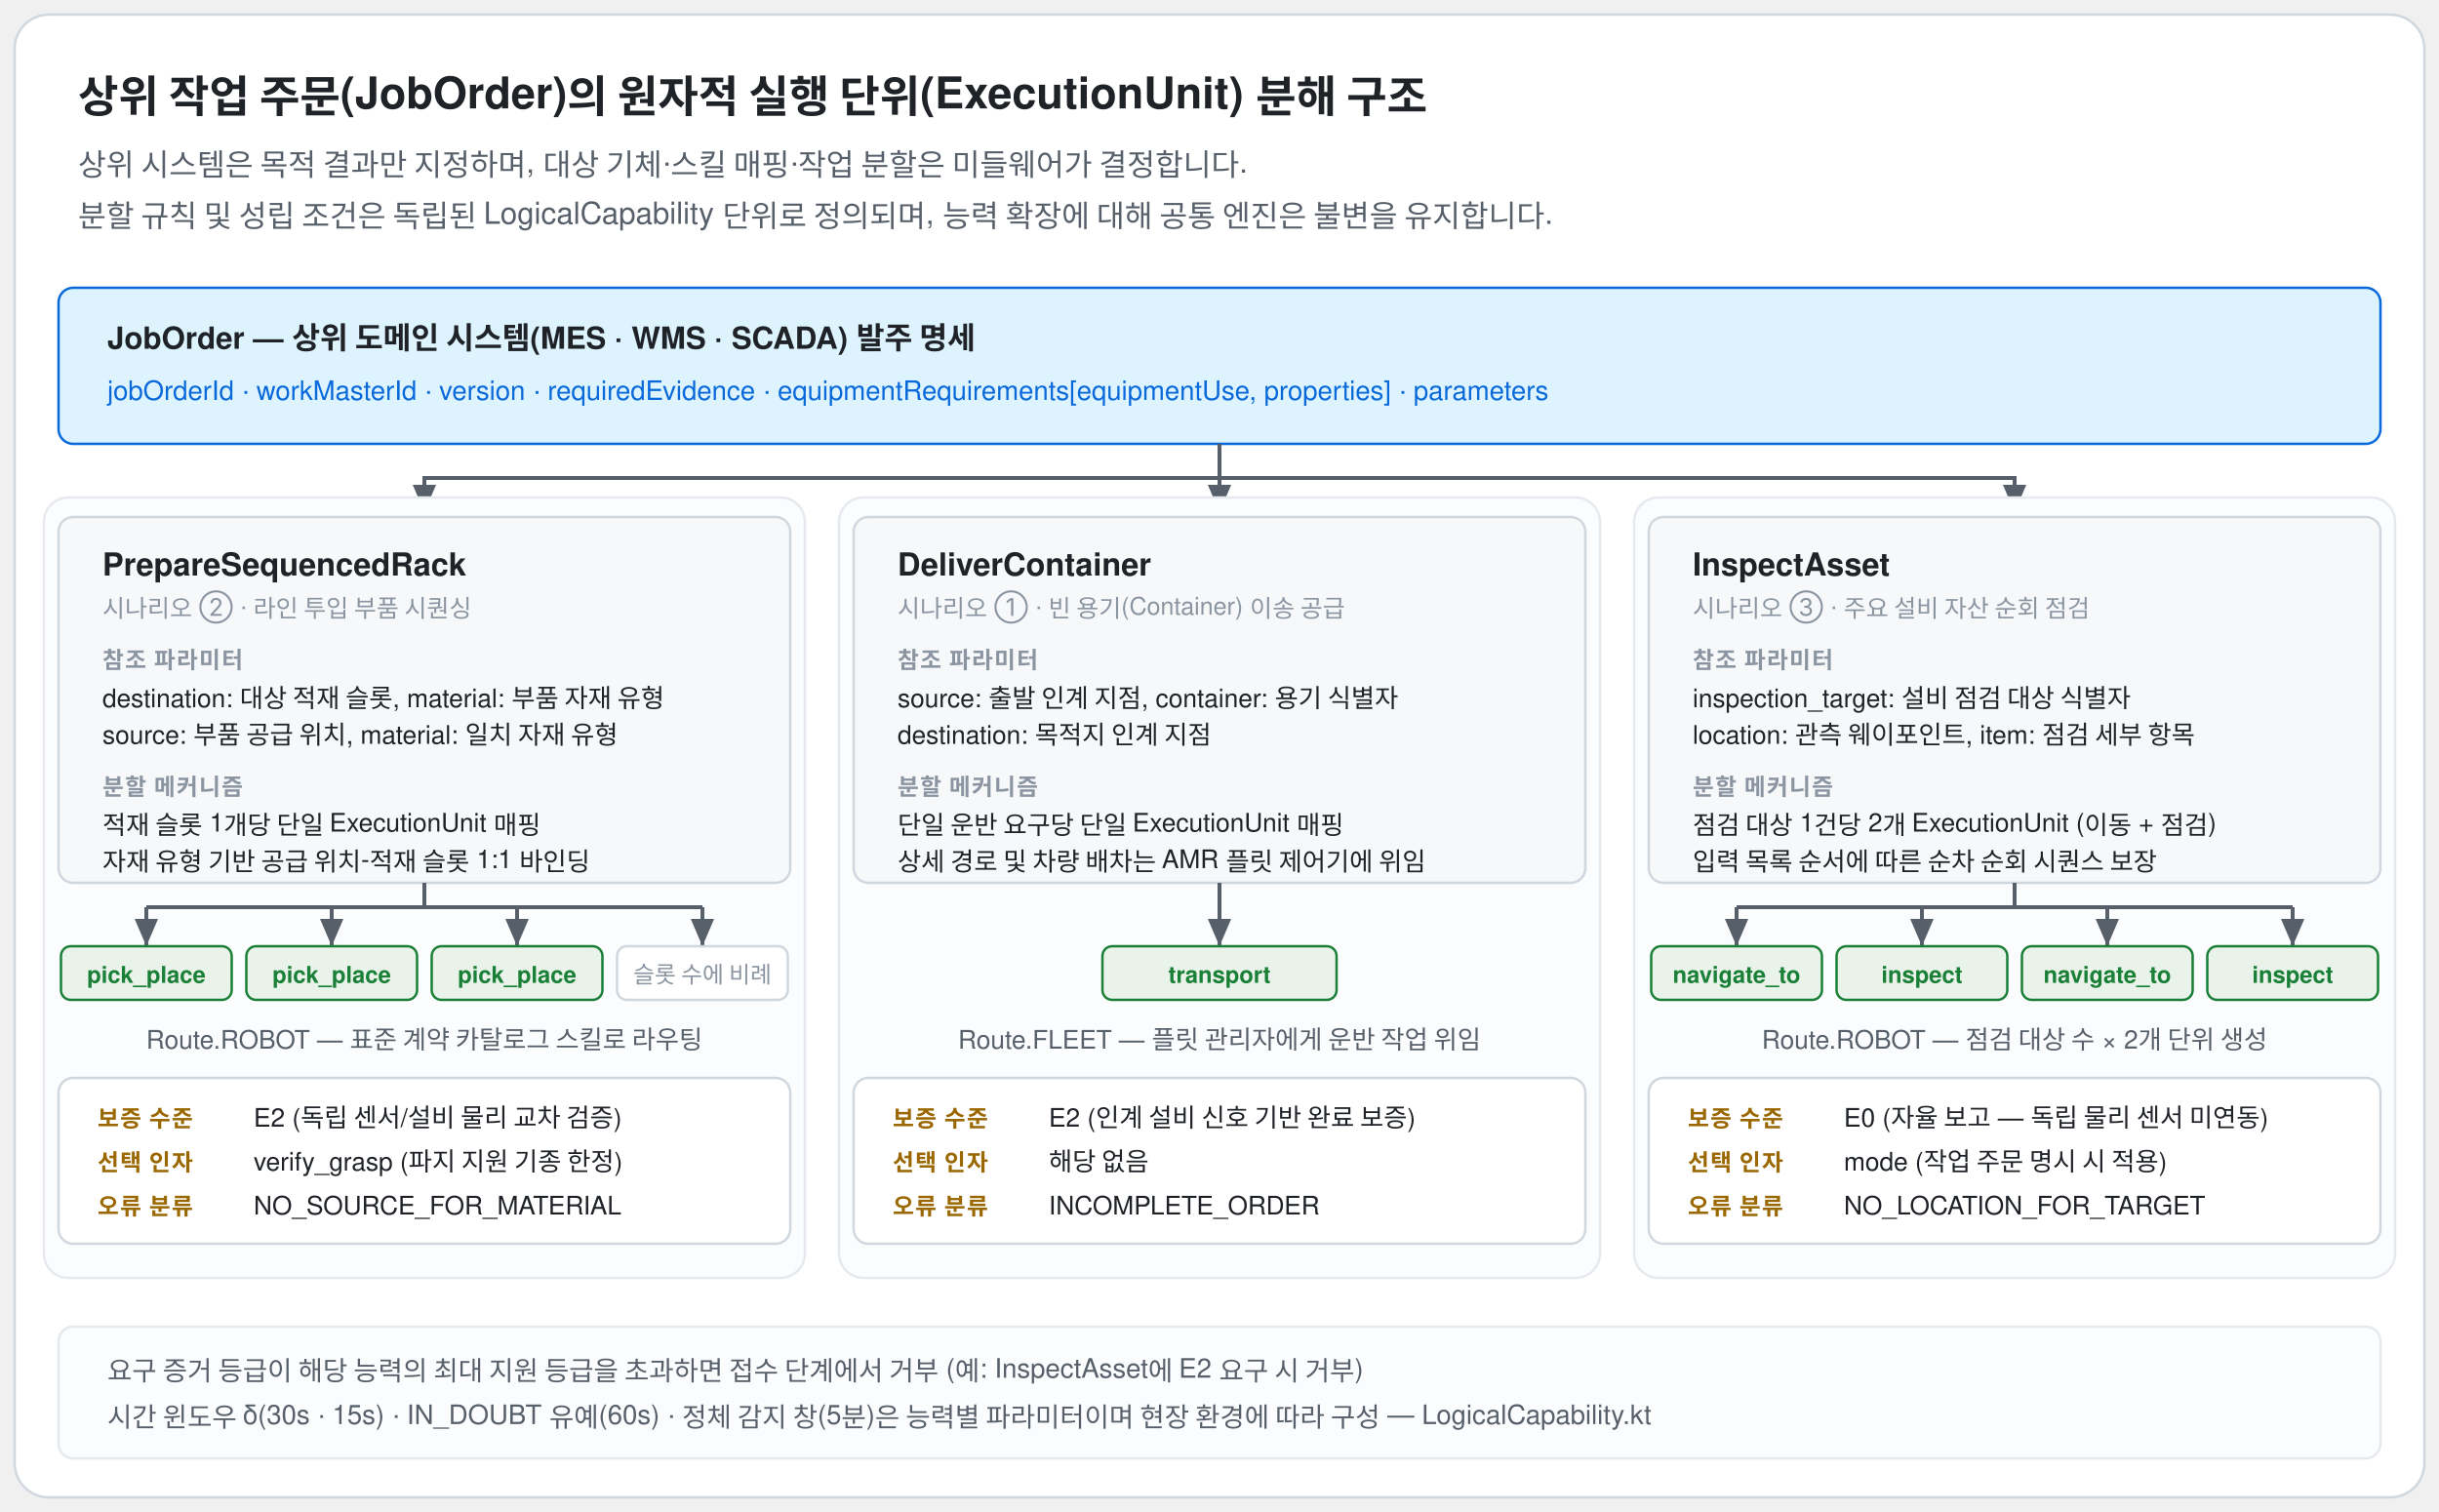
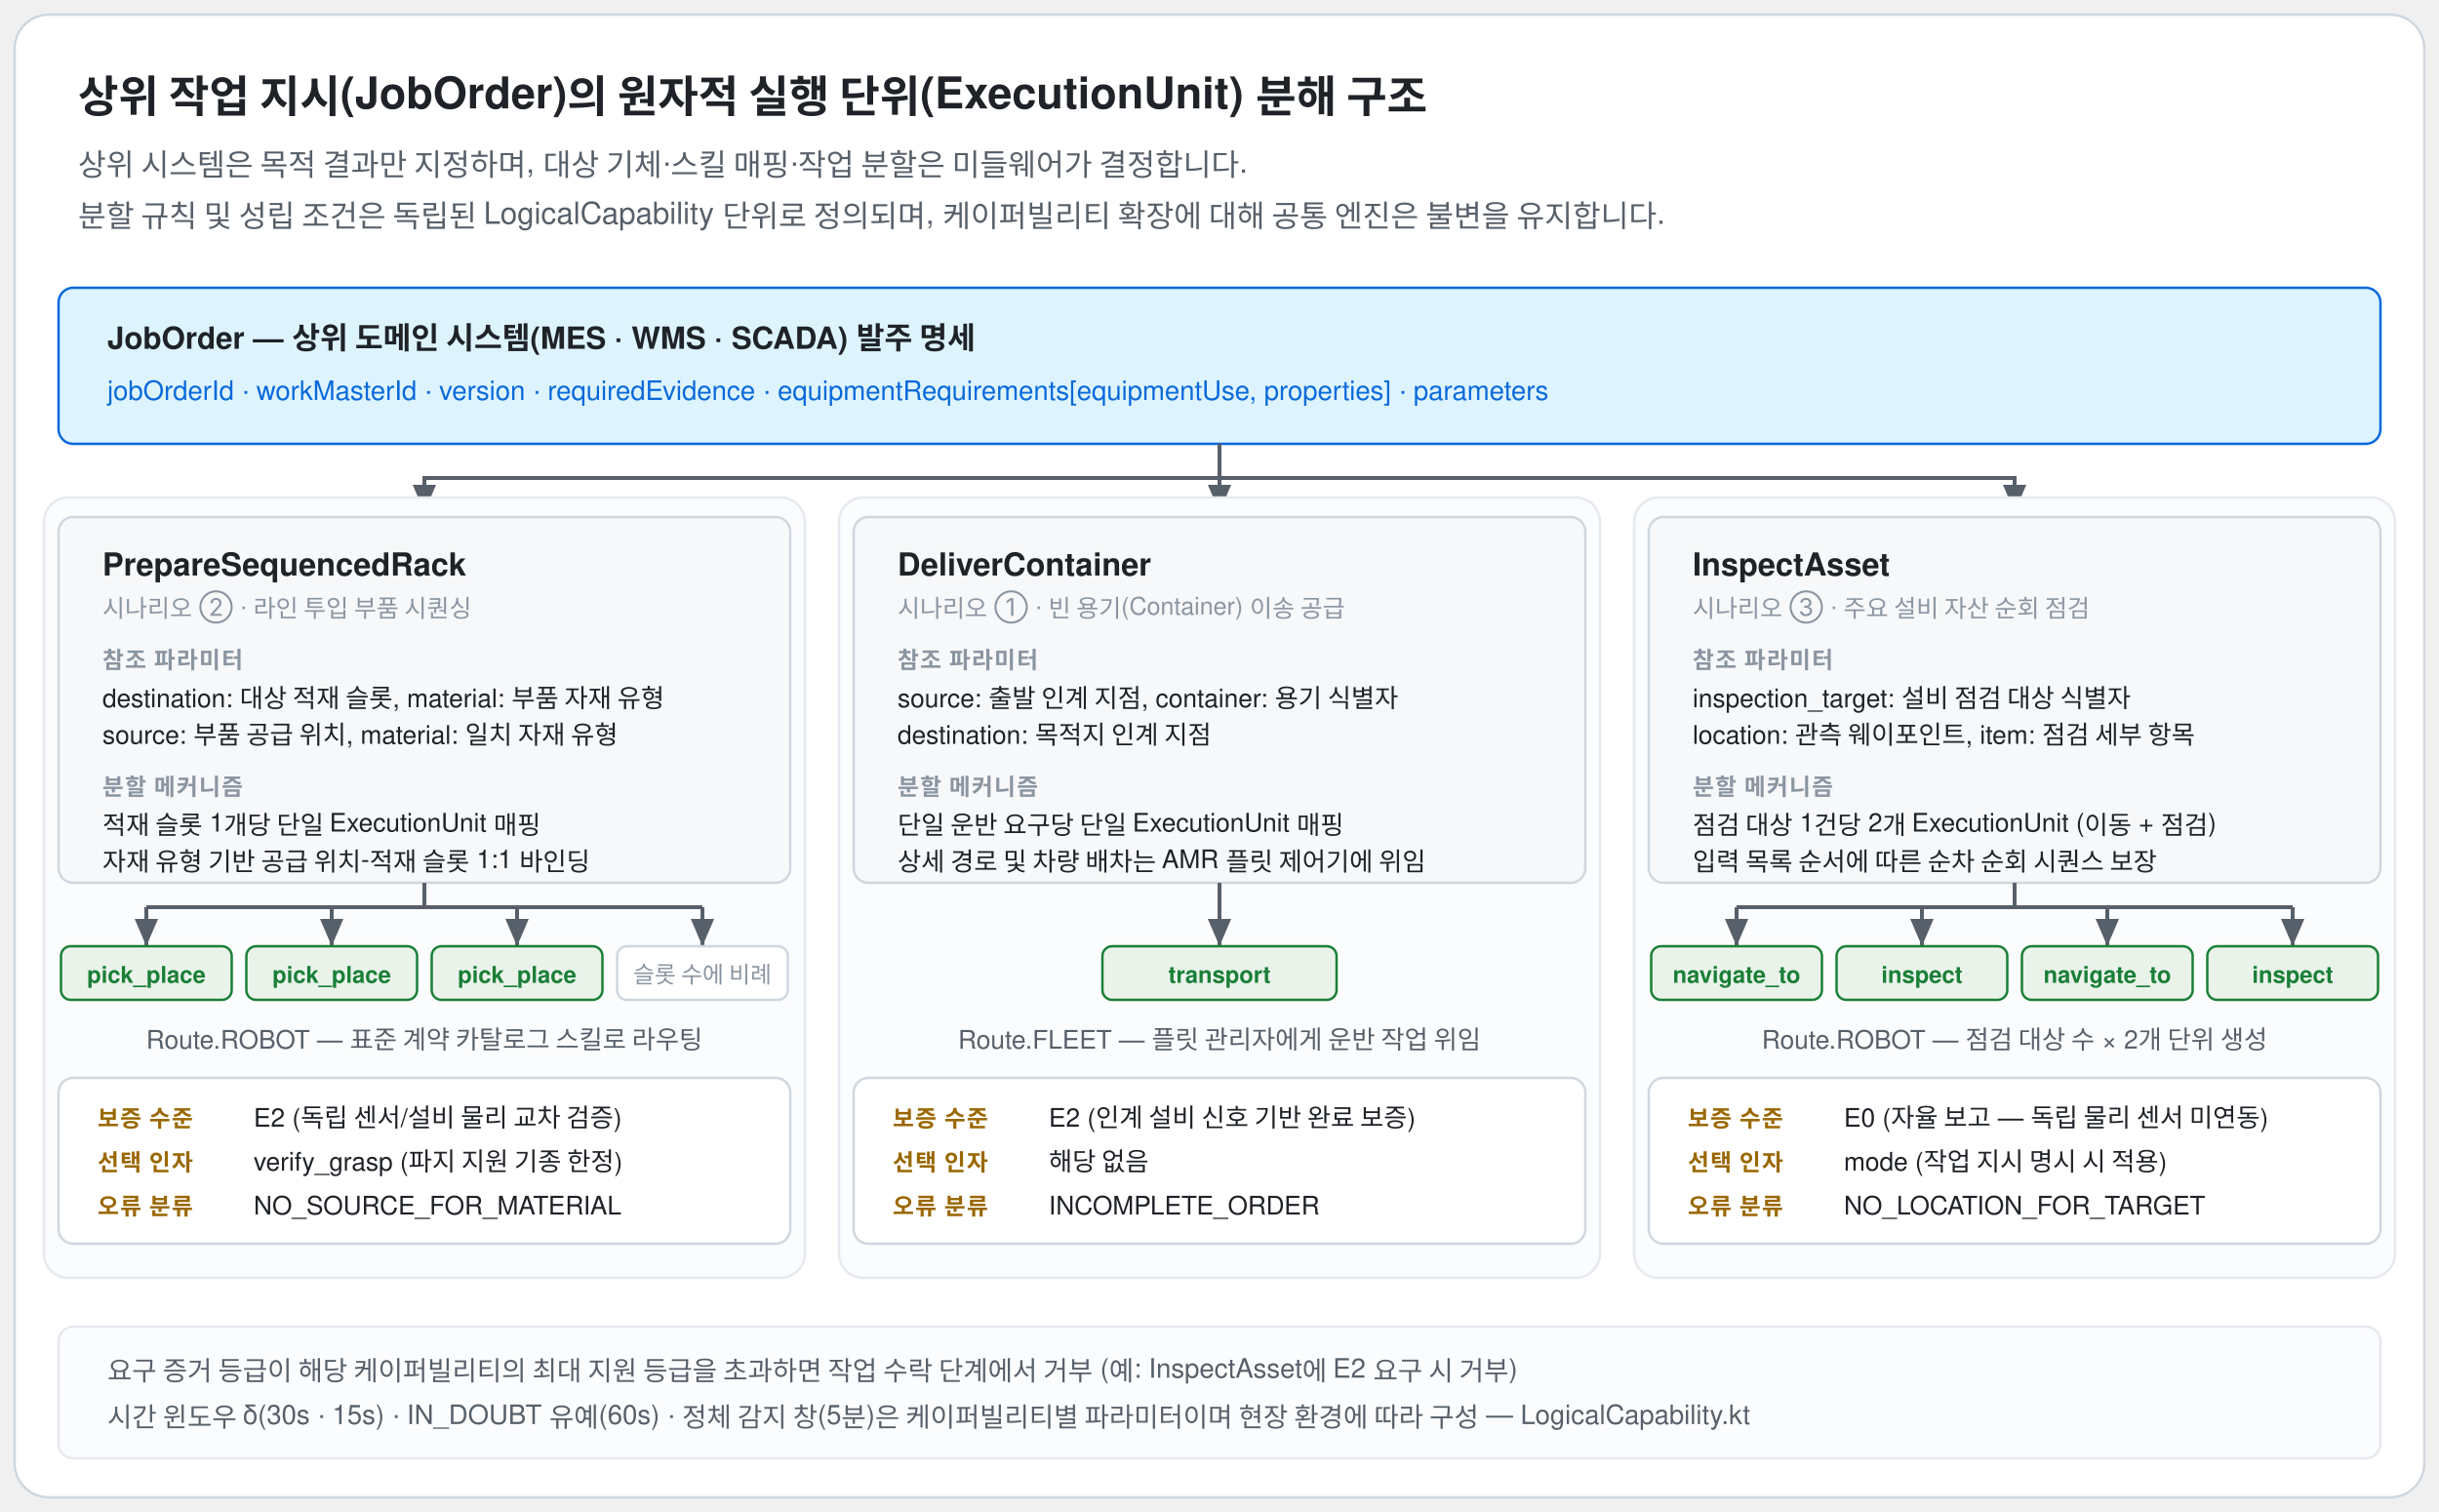
<svg xmlns="http://www.w3.org/2000/svg" width="1000" height="620" viewBox="0 0 1000 620" font-family="Malgun Gothic,Apple SD Gothic Neo,Noto Sans KR,Segoe UI,-apple-system,Helvetica,Arial,sans-serif">
  <defs>
    <marker id="am" markerWidth="9" markerHeight="9" refX="7" refY="3" orient="auto">
      <path d="M0,0 L7,3 L0,6 Z" fill="#57606a" />
    </marker>
  </defs>
  <rect x="6" y="6" width="988" height="608" rx="14" fill="#ffffff" stroke="#d0d7de" />
-   <text x="32" y="46" font-size="18" font-weight="600" fill="#1f2328">상위 작업 주문(JobOrder)의 원자적 실행 단위(ExecutionUnit) 분해 구조</text>
+   <text x="32" y="46" font-size="18" font-weight="600" fill="#1f2328">상위 작업 지시(JobOrder)의 원자적 실행 단위(ExecutionUnit) 분해 구조</text>
  <text x="32" y="72" font-size="12.5" fill="#57606a">상위 시스템은 목적 결과만 지정하며, 대상 기체·스킬 매핑·작업 분할은 미들웨어가 결정합니다.</text>
-   <text x="32" y="93" font-size="12.5" fill="#57606a">분할 규칙 및 성립 조건은 독립된 LogicalCapability 단위로 정의되며, 능력 확장에 대해 공통 엔진은 불변을 유지합니다.</text>
+   <text x="32" y="93" font-size="12.5" fill="#57606a">분할 규칙 및 성립 조건은 독립된 LogicalCapability 단위로 정의되며, 케이퍼빌리티 확장에 대해 공통 엔진은 불변을 유지합니다.</text>
  <rect x="24" y="118" width="952" height="64" rx="6" fill="#ddf4ff" stroke="#0969da" />
  <text x="44" y="143" font-size="12.5" font-weight="600" fill="#1f2328">JobOrder — 상위 도메인 시스템(MES · WMS · SCADA) 발주 명세</text>
  <text x="44" y="164" font-size="11" fill="#0969da">jobOrderId · workMasterId · version · requiredEvidence · equipmentRequirements[equipmentUse, properties] · parameters</text>
  <polyline points="500,182 500,196 174,196 174,210" fill="none" stroke="#57606a" stroke-width="1.6" marker-end="url(#am)" />
  <polyline points="500,182 500,210" fill="none" stroke="#57606a" stroke-width="1.6" marker-end="url(#am)" />
  <polyline points="500,182 500,196 826,196 826,210" fill="none" stroke="#57606a" stroke-width="1.6" marker-end="url(#am)" />
  <rect x="18" y="204" width="312" height="320" rx="10" fill="#fbfcfd" stroke="#e6e9ee" />
  <rect x="24" y="212" width="300" height="150" rx="6" fill="#f6f8fa" stroke="#d0d7de" />
  <text x="42" y="236" font-size="13" font-weight="600" fill="#1f2328">PrepareSequencedRack</text>
  <text x="42" y="253" font-size="10" fill="#8b95a1">시나리오 ② · 라인 투입 부품 시퀀싱</text>
  <text x="42" y="274" font-size="9.5" font-weight="700" letter-spacing="0.5" fill="#8b95a1">참조 파라미터</text>
  <text x="42" y="290" font-size="10.5" fill="#1f2328">destination: 대상 적재 슬롯, material: 부품 자재 유형</text>
  <text x="42" y="305" font-size="10.5" fill="#1f2328">source: 부품 공급 위치, material: 일치 자재 유형</text>
  <text x="42" y="326" font-size="9.5" font-weight="700" letter-spacing="0.5" fill="#8b95a1">분할 메커니즘</text>
  <text x="42" y="342" font-size="10.5" fill="#1f2328">적재 슬롯 1개당 단일 ExecutionUnit 매핑</text>
  <text x="42" y="357" font-size="10.5" fill="#1f2328">자재 유형 기반 공급 위치-적재 슬롯 1:1 바인딩</text>
  <polyline points="174,362 174,372 60,372 288,372" fill="none" stroke="#57606a" stroke-width="1.6" />
  <polyline points="60,372 60,388" fill="none" stroke="#57606a" stroke-width="1.6" marker-end="url(#am)" />
  <polyline points="136,372 136,388" fill="none" stroke="#57606a" stroke-width="1.6" marker-end="url(#am)" />
  <polyline points="212,372 212,388" fill="none" stroke="#57606a" stroke-width="1.6" marker-end="url(#am)" />
  <polyline points="288,372 288,388" fill="none" stroke="#57606a" stroke-width="1.6" marker-end="url(#am)" />
  <rect x="25" y="388" width="70" height="22" rx="4" fill="#eaf3ea" stroke="#1a7f37" />
  <text x="60" y="403" font-size="9.5" font-weight="600" text-anchor="middle" fill="#1a7f37">pick_place</text>
  <rect x="101" y="388" width="70" height="22" rx="4" fill="#eaf3ea" stroke="#1a7f37" />
  <text x="136" y="403" font-size="9.5" font-weight="600" text-anchor="middle" fill="#1a7f37">pick_place</text>
  <rect x="177" y="388" width="70" height="22" rx="4" fill="#eaf3ea" stroke="#1a7f37" />
  <text x="212" y="403" font-size="9.5" font-weight="600" text-anchor="middle" fill="#1a7f37">pick_place</text>
  <rect x="253" y="388" width="70" height="22" rx="4" fill="#ffffff" stroke="#d0d7de" />
  <text x="288" y="403" font-size="9.5" text-anchor="middle" fill="#8b95a1">슬롯 수에 비례</text>
  <text x="174" y="430" font-size="10.5" text-anchor="middle" fill="#57606a">Route.ROBOT — 표준 계약 카탈로그 스킬로 라우팅</text>
  <rect x="24" y="442" width="300" height="68" rx="6" fill="#ffffff" stroke="#d0d7de" />
  <text x="40" y="462" font-size="9.5" font-weight="700" letter-spacing="0.5" fill="#9a6700">보증 수준</text>
  <text x="104" y="462" font-size="10.5" fill="#1f2328">E2 (독립 센서/설비 물리 교차 검증)</text>
  <text x="40" y="480" font-size="9.5" font-weight="700" letter-spacing="0.5" fill="#9a6700">선택 인자</text>
  <text x="104" y="480" font-size="10.5" fill="#1f2328">verify_grasp (파지 지원 기종 한정)</text>
  <text x="40" y="498" font-size="9.5" font-weight="700" letter-spacing="0.5" fill="#9a6700">오류 분류</text>
  <text x="104" y="498" font-size="10.5" fill="#1f2328">NO_SOURCE_FOR_MATERIAL</text>
  <rect x="344" y="204" width="312" height="320" rx="10" fill="#fbfcfd" stroke="#e6e9ee" />
  <rect x="350" y="212" width="300" height="150" rx="6" fill="#f6f8fa" stroke="#d0d7de" />
  <text x="368" y="236" font-size="13" font-weight="600" fill="#1f2328">DeliverContainer</text>
  <text x="368" y="253" font-size="10" fill="#8b95a1">시나리오 ① · 빈 용기(Container) 이송 공급</text>
  <text x="368" y="274" font-size="9.5" font-weight="700" letter-spacing="0.5" fill="#8b95a1">참조 파라미터</text>
  <text x="368" y="290" font-size="10.5" fill="#1f2328">source: 출발 인계 지점, container: 용기 식별자</text>
  <text x="368" y="305" font-size="10.5" fill="#1f2328">destination: 목적지 인계 지점</text>
  <text x="368" y="326" font-size="9.5" font-weight="700" letter-spacing="0.5" fill="#8b95a1">분할 메커니즘</text>
  <text x="368" y="342" font-size="10.5" fill="#1f2328">단일 운반 요구당 단일 ExecutionUnit 매핑</text>
  <text x="368" y="357" font-size="10.5" fill="#1f2328">상세 경로 및 차량 배차는 AMR 플릿 제어기에 위임</text>
  <polyline points="500,362 500,388" fill="none" stroke="#57606a" stroke-width="1.6" marker-end="url(#am)" />
  <rect x="452" y="388" width="96" height="22" rx="4" fill="#eaf3ea" stroke="#1a7f37" />
  <text x="500" y="403" font-size="9.5" font-weight="600" text-anchor="middle" fill="#1a7f37">transport</text>
  <text x="500" y="430" font-size="10.5" text-anchor="middle" fill="#57606a">Route.FLEET — 플릿 관리자에게 운반 작업 위임</text>
  <rect x="350" y="442" width="300" height="68" rx="6" fill="#ffffff" stroke="#d0d7de" />
  <text x="366" y="462" font-size="9.5" font-weight="700" letter-spacing="0.5" fill="#9a6700">보증 수준</text>
  <text x="430" y="462" font-size="10.5" fill="#1f2328">E2 (인계 설비 신호 기반 완료 보증)</text>
  <text x="366" y="480" font-size="9.5" font-weight="700" letter-spacing="0.5" fill="#9a6700">선택 인자</text>
  <text x="430" y="480" font-size="10.5" fill="#1f2328">해당 없음</text>
  <text x="366" y="498" font-size="9.5" font-weight="700" letter-spacing="0.5" fill="#9a6700">오류 분류</text>
  <text x="430" y="498" font-size="10.5" fill="#1f2328">INCOMPLETE_ORDER</text>
  <rect x="670" y="204" width="312" height="320" rx="10" fill="#fbfcfd" stroke="#e6e9ee" />
  <rect x="676" y="212" width="300" height="150" rx="6" fill="#f6f8fa" stroke="#d0d7de" />
  <text x="694" y="236" font-size="13" font-weight="600" fill="#1f2328">InspectAsset</text>
  <text x="694" y="253" font-size="10" fill="#8b95a1">시나리오 ③ · 주요 설비 자산 순회 점검</text>
  <text x="694" y="274" font-size="9.5" font-weight="700" letter-spacing="0.5" fill="#8b95a1">참조 파라미터</text>
  <text x="694" y="290" font-size="10.5" fill="#1f2328">inspection_target: 설비 점검 대상 식별자</text>
  <text x="694" y="305" font-size="10.5" fill="#1f2328">location: 관측 웨이포인트, item: 점검 세부 항목</text>
  <text x="694" y="326" font-size="9.5" font-weight="700" letter-spacing="0.5" fill="#8b95a1">분할 메커니즘</text>
  <text x="694" y="342" font-size="10.5" fill="#1f2328">점검 대상 1건당 2개 ExecutionUnit (이동 + 점검)</text>
  <text x="694" y="357" font-size="10.5" fill="#1f2328">입력 목록 순서에 따른 순차 순회 시퀀스 보장</text>
  <polyline points="826,362 826,372 712,372 940,372" fill="none" stroke="#57606a" stroke-width="1.6" />
  <polyline points="712,372 712,388" fill="none" stroke="#57606a" stroke-width="1.6" marker-end="url(#am)" />
  <polyline points="788,372 788,388" fill="none" stroke="#57606a" stroke-width="1.6" marker-end="url(#am)" />
  <polyline points="864,372 864,388" fill="none" stroke="#57606a" stroke-width="1.6" marker-end="url(#am)" />
  <polyline points="940,372 940,388" fill="none" stroke="#57606a" stroke-width="1.6" marker-end="url(#am)" />
  <rect x="677" y="388" width="70" height="22" rx="4" fill="#eaf3ea" stroke="#1a7f37" />
  <text x="712" y="403" font-size="9.5" font-weight="600" text-anchor="middle" fill="#1a7f37">navigate_to</text>
  <rect x="753" y="388" width="70" height="22" rx="4" fill="#eaf3ea" stroke="#1a7f37" />
  <text x="788" y="403" font-size="9.5" font-weight="600" text-anchor="middle" fill="#1a7f37">inspect</text>
  <rect x="829" y="388" width="70" height="22" rx="4" fill="#eaf3ea" stroke="#1a7f37" />
  <text x="864" y="403" font-size="9.5" font-weight="600" text-anchor="middle" fill="#1a7f37">navigate_to</text>
  <rect x="905" y="388" width="70" height="22" rx="4" fill="#eaf3ea" stroke="#1a7f37" />
  <text x="940" y="403" font-size="9.5" font-weight="600" text-anchor="middle" fill="#1a7f37">inspect</text>
  <text x="826" y="430" font-size="10.5" text-anchor="middle" fill="#57606a">Route.ROBOT — 점검 대상 수 × 2개 단위 생성</text>
  <rect x="676" y="442" width="300" height="68" rx="6" fill="#ffffff" stroke="#d0d7de" />
  <text x="692" y="462" font-size="9.5" font-weight="700" letter-spacing="0.5" fill="#9a6700">보증 수준</text>
  <text x="756" y="462" font-size="10.5" fill="#1f2328">E0 (자율 보고 — 독립 물리 센서 미연동)</text>
  <text x="692" y="480" font-size="9.5" font-weight="700" letter-spacing="0.5" fill="#9a6700">선택 인자</text>
-   <text x="756" y="480" font-size="10.5" fill="#1f2328">mode (작업 주문 명시 시 적용)</text>
+   <text x="756" y="480" font-size="10.5" fill="#1f2328">mode (작업 지시 명시 시 적용)</text>
  <text x="692" y="498" font-size="9.5" font-weight="700" letter-spacing="0.5" fill="#9a6700">오류 분류</text>
  <text x="756" y="498" font-size="10.5" fill="#1f2328">NO_LOCATION_FOR_TARGET</text>
  <rect x="24" y="544" width="952" height="54" rx="6" fill="#fbfcfd" stroke="#e6e9ee" />
-   <text x="44" y="566" font-size="11" fill="#57606a">요구 증거 등급이 해당 능력의 최대 지원 등급을 초과하면 접수 단계에서 거부 (예: InspectAsset에 E2 요구 시 거부)</text>
-   <text x="44" y="585" font-size="11" fill="#57606a">시간 윈도우 δ(30s · 15s) · IN_DOUBT 유예(60s) · 정체 감지 창(5분)은 능력별 파라미터이며 현장 환경에 따라 구성 — LogicalCapability.kt</text>
+   <text x="44" y="566" font-size="11" fill="#57606a">요구 증거 등급이 해당 케이퍼빌리티의 최대 지원 등급을 초과하면 작업 수락 단계에서 거부 (예: InspectAsset에 E2 요구 시 거부)</text>
+   <text x="44" y="585" font-size="11" fill="#57606a">시간 윈도우 δ(30s · 15s) · IN_DOUBT 유예(60s) · 정체 감지 창(5분)은 케이퍼빌리티별 파라미터이며 현장 환경에 따라 구성 — LogicalCapability.kt</text>
</svg>
